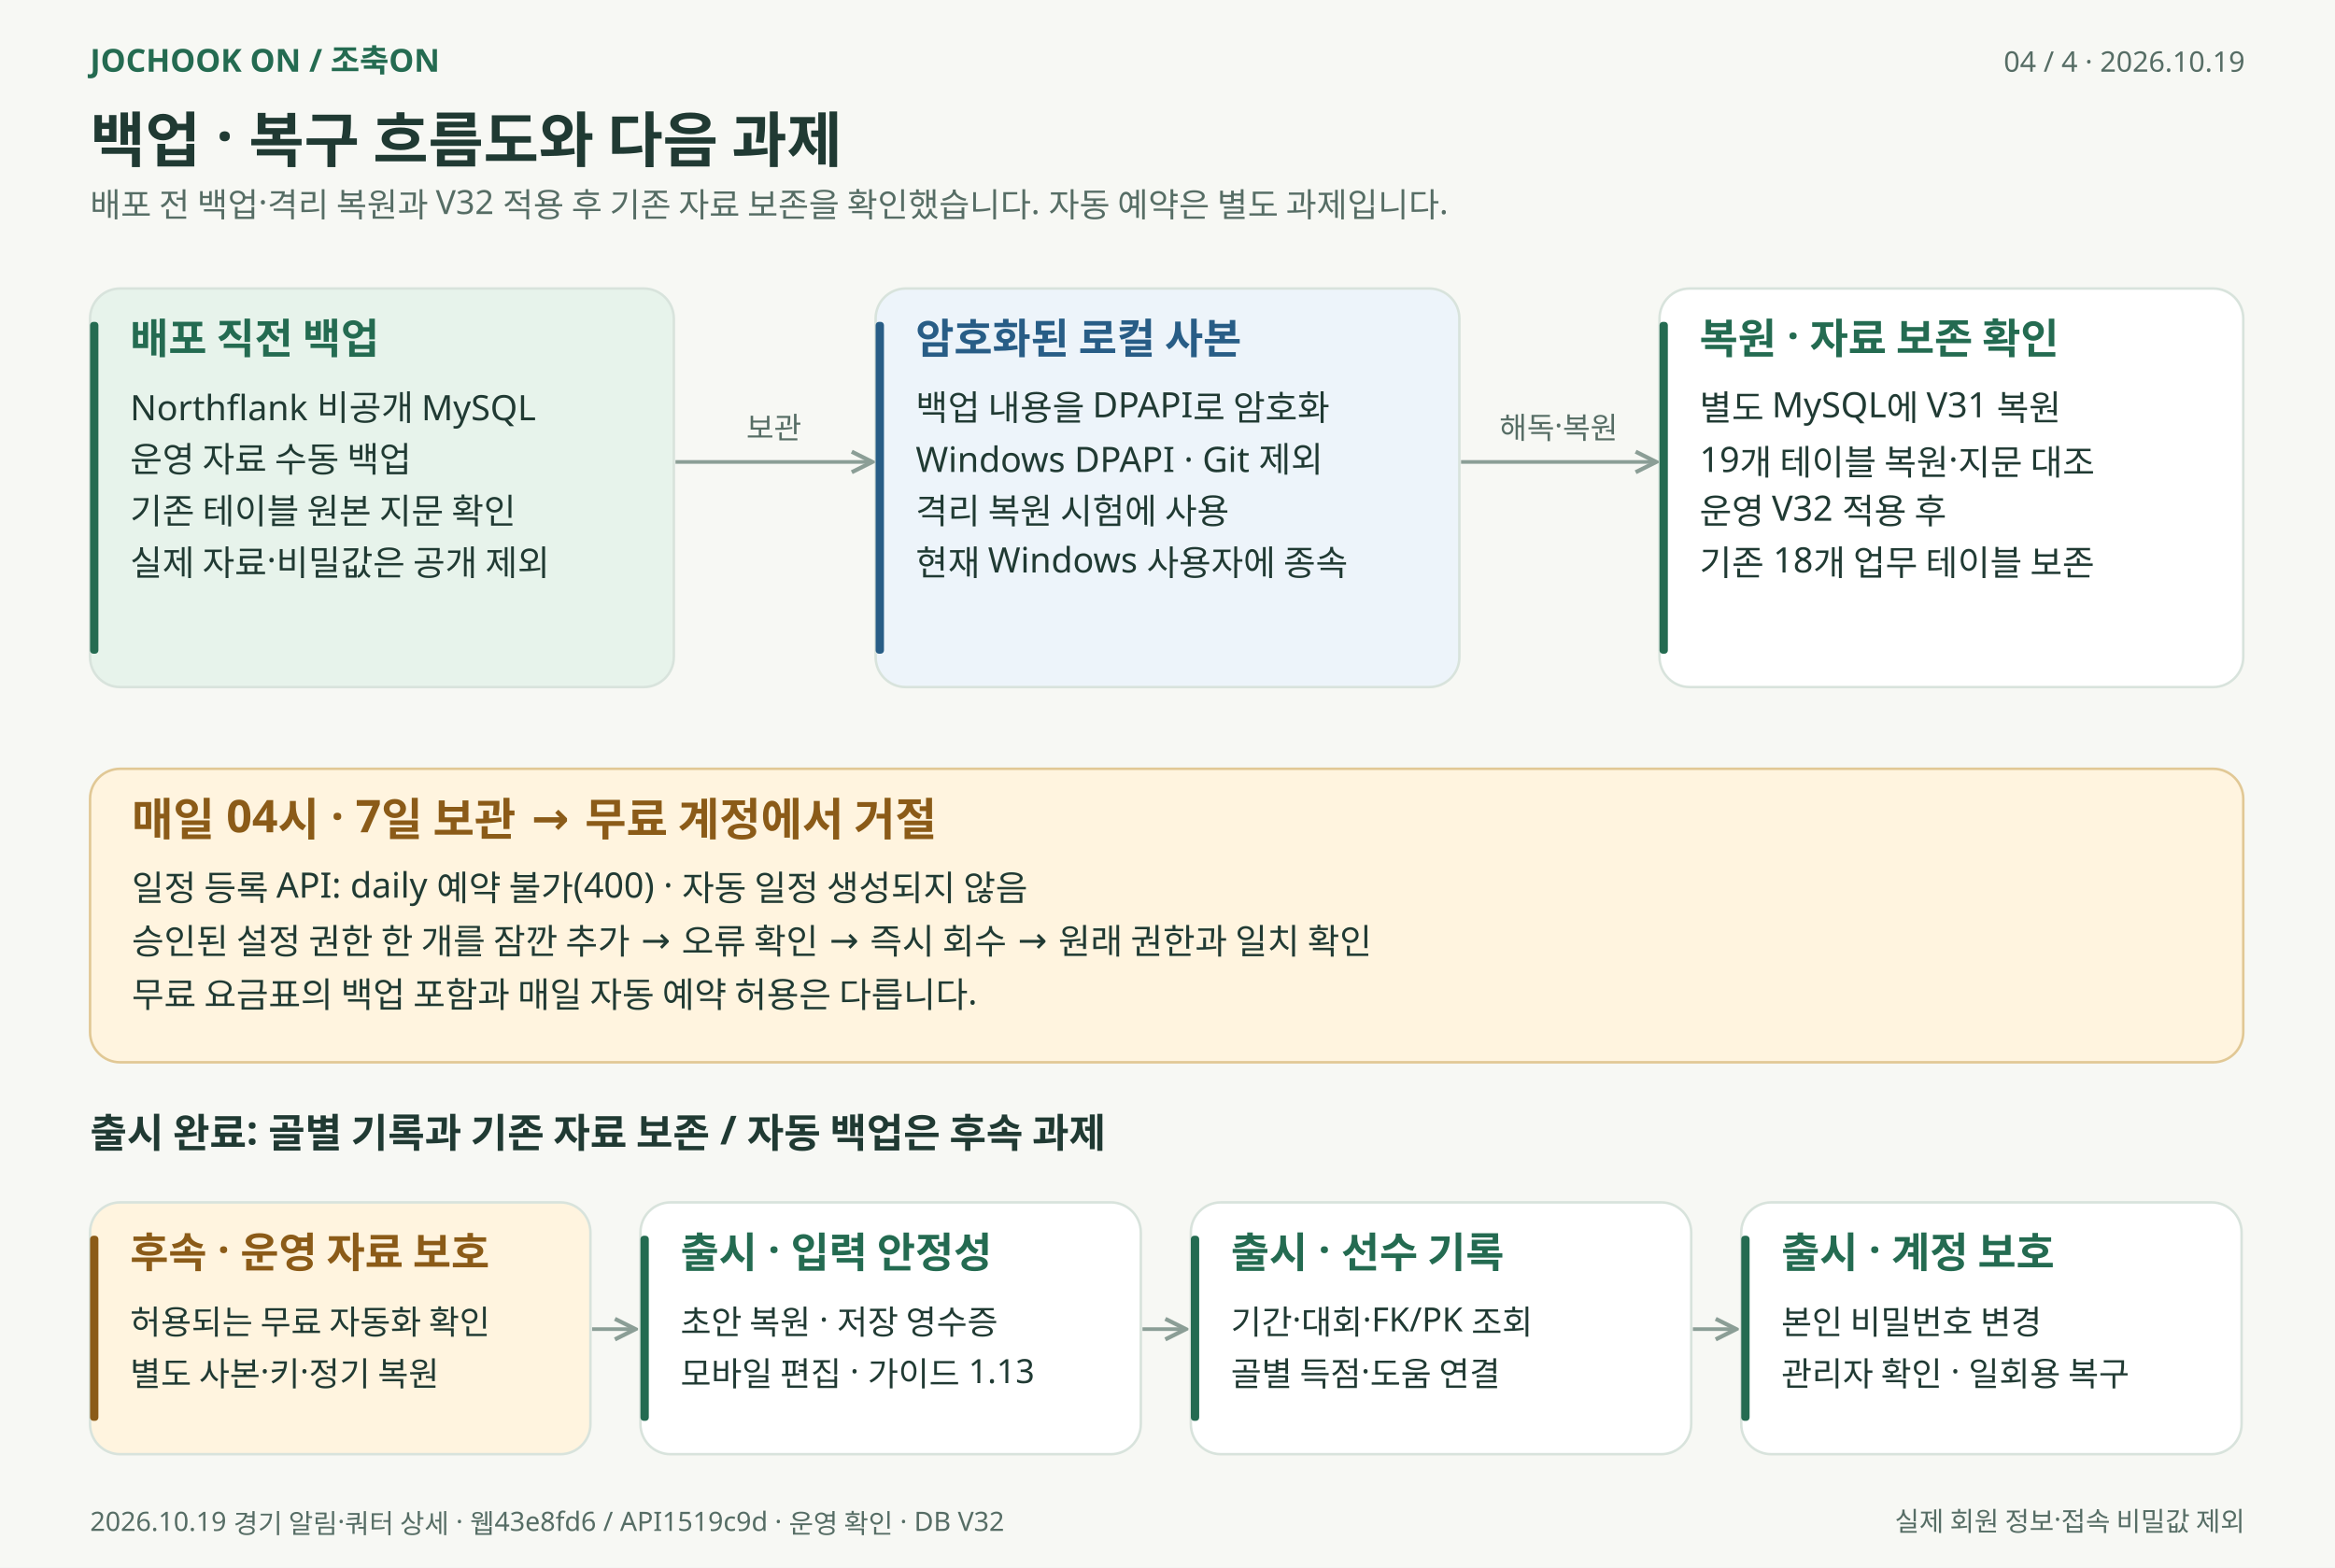
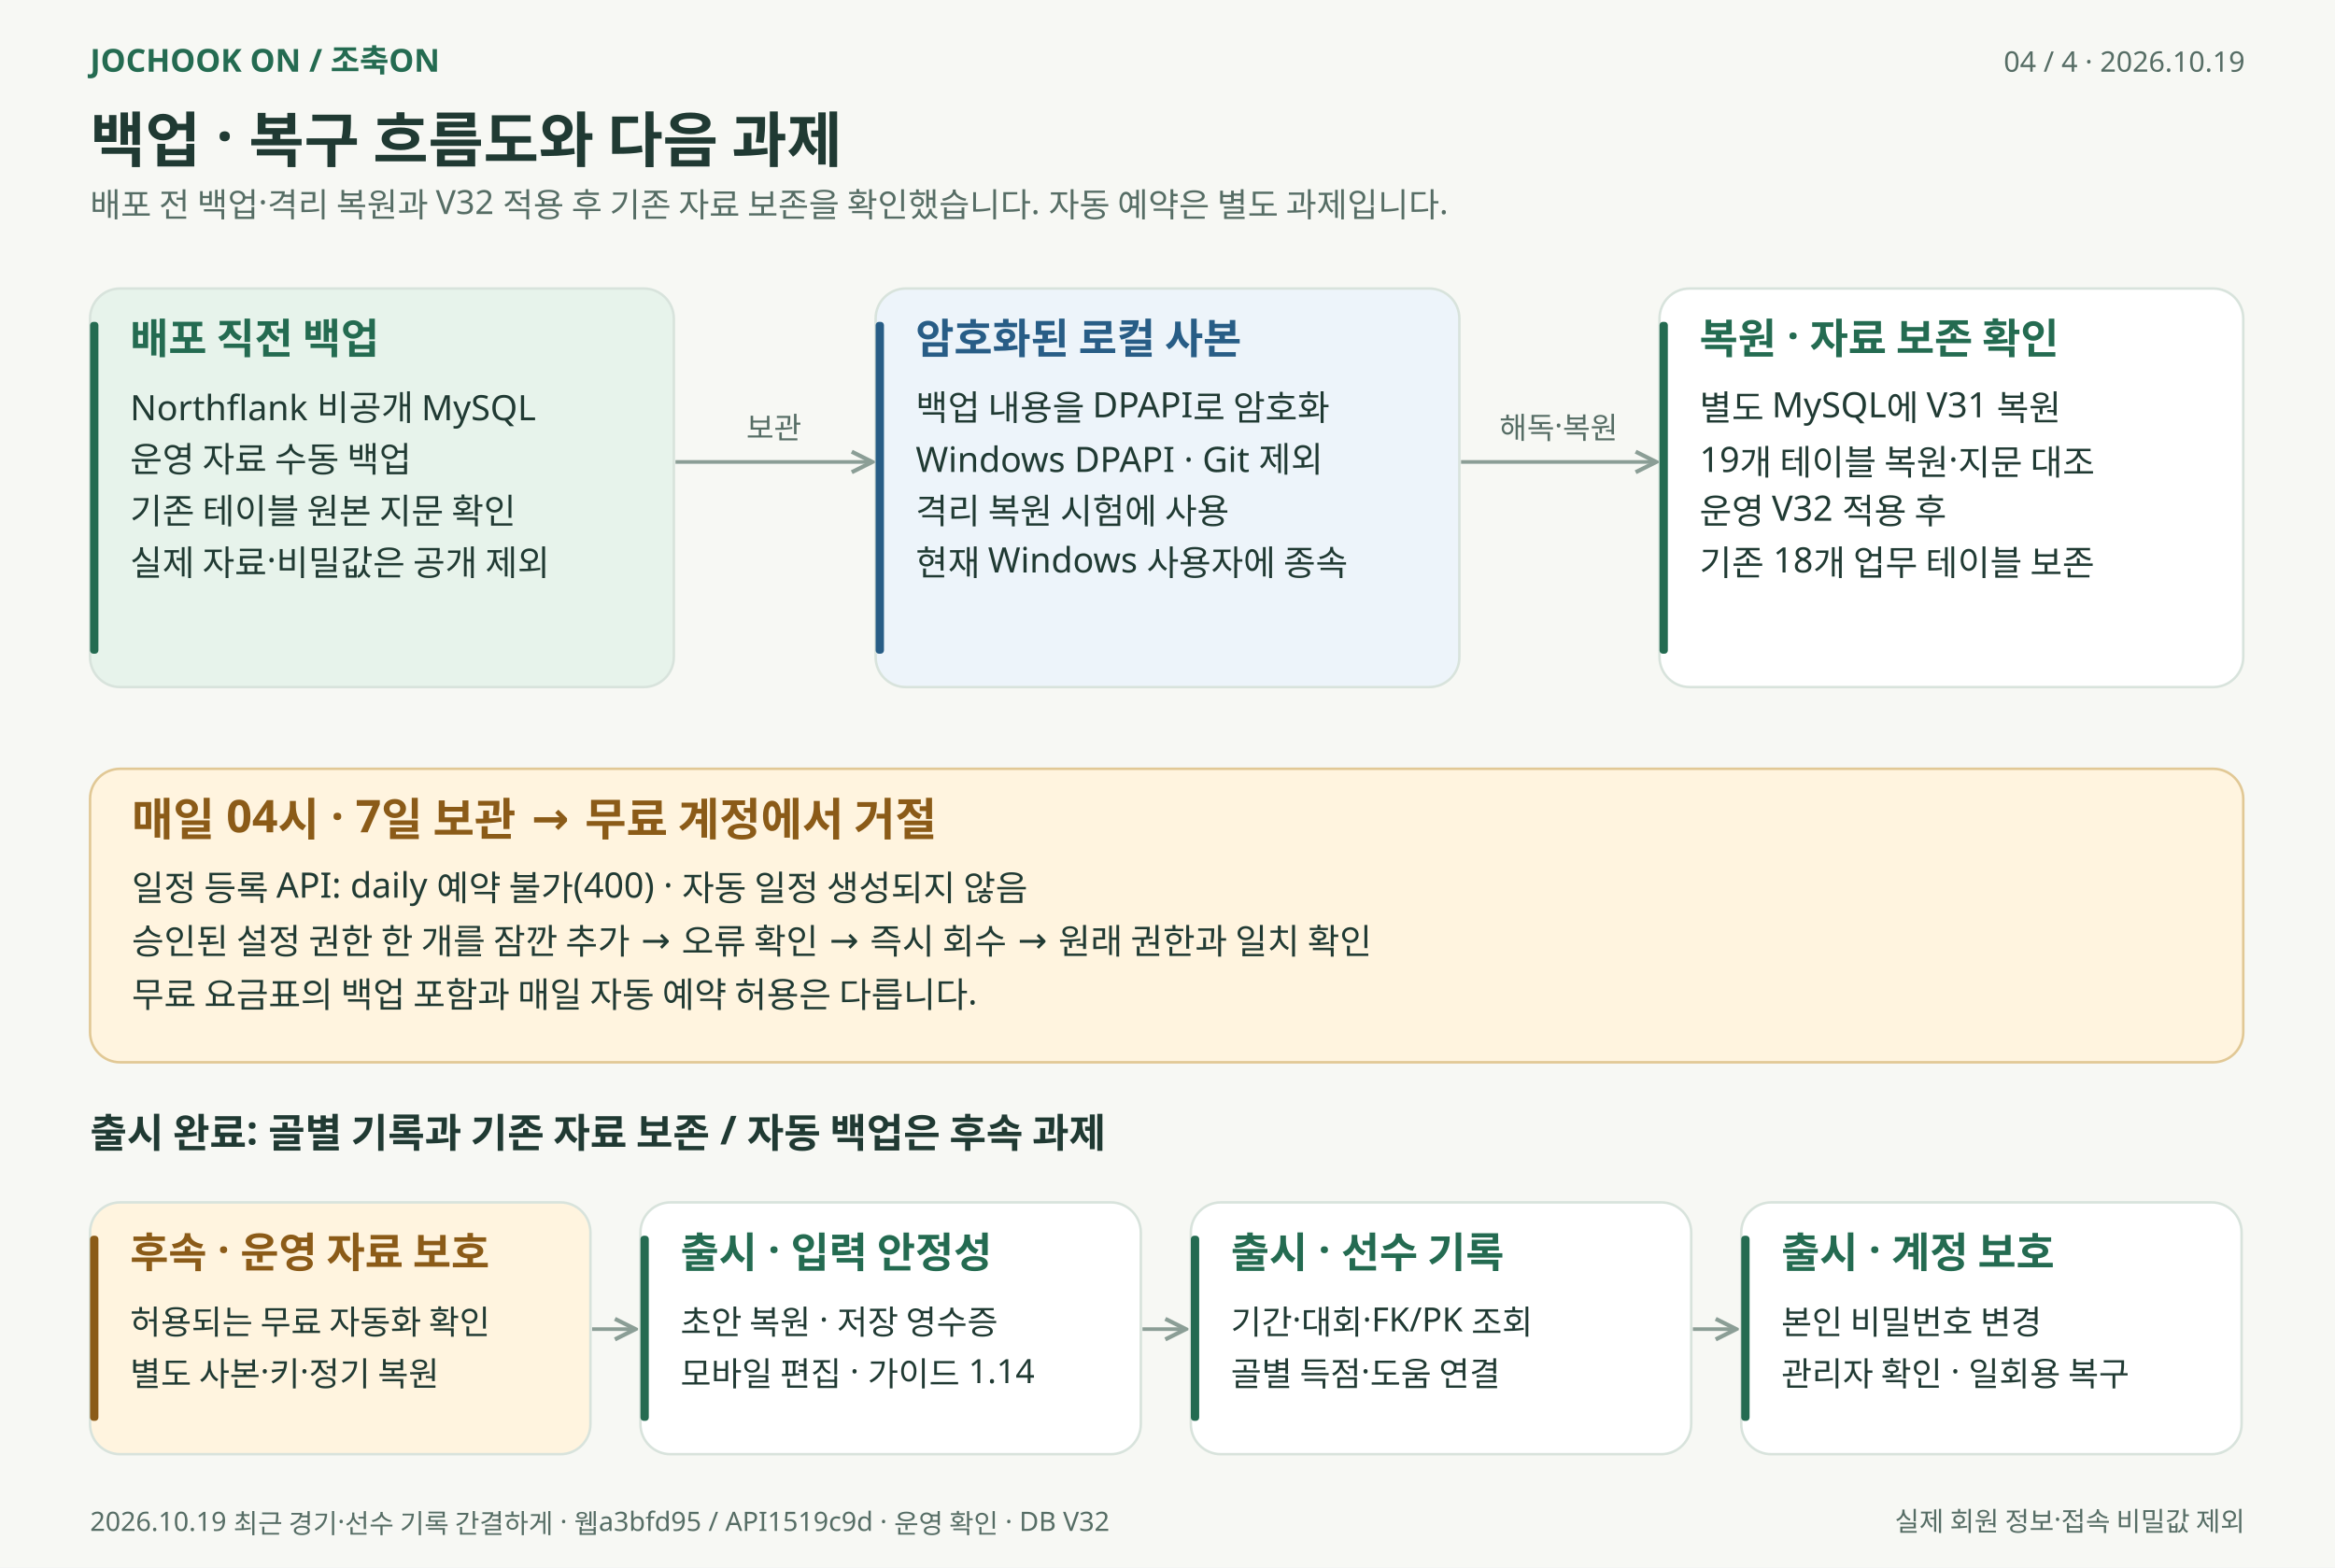
<svg xmlns="http://www.w3.org/2000/svg" width="1400" height="940" viewBox="0 0 1400 940" role="img" aria-labelledby="title desc">
  <defs>
    <marker id="arrow" viewBox="0 0 10 10" refX="9" refY="5" markerWidth="7" markerHeight="7" orient="auto-start-reverse">
      <path d="M 1 1 L 9 5 L 1 9" fill="none" stroke="#8b9e96" stroke-width="1.6" />
    </marker>
  </defs>
  <g font-family="Malgun Gothic, Apple SD Gothic Neo, Noto Sans KR, sans-serif">
    <rect width="1400" height="940" fill="#f7f8f4" />
    <text x="54" y="43" font-size="19" fill="#246b51" font-weight="600" text-anchor="start">JOCHOOK ON  /  조축ON</text>
    <text x="1346" y="43" font-size="17" fill="#566d65" font-weight="400" text-anchor="end">04 / 4   ·   2026.10.19</text>
    <text x="54" y="97" font-size="36" fill="#203a33" font-weight="700" text-anchor="start">백업 · 복구 흐름도와 다음 과제</text>
    <text x="54" y="130" font-size="20" fill="#566d65" font-weight="400" text-anchor="start">배포 전 백업·격리 복원과 V32 적용 후 기존 자료 보존을 확인했습니다. 자동 예약은 별도 과제입니다.</text>
    <rect x="54" y="173" width="350" height="239" rx="18" fill="#e7f3eb" stroke="#d8e3dc" stroke-width="1.5" />
    <rect x="54" y="193" width="5" height="199" rx="2" fill="#246b51" />
    <text x="78" y="212" font-size="25" fill="#246b51" font-weight="600" text-anchor="start">배포 직전 백업</text>
    <text x="78" y="252" font-size="21" fill="#203a33" font-weight="400" text-anchor="start">Northflank 비공개 MySQL</text>
    <text x="78" y="283" font-size="21" fill="#203a33" font-weight="400" text-anchor="start">운영 자료 수동 백업</text>
    <text x="78" y="314" font-size="21" fill="#203a33" font-weight="400" text-anchor="start">기존 테이블 원본 지문 확인</text>
    <text x="78" y="345" font-size="21" fill="#203a33" font-weight="400" text-anchor="start">실제 자료·비밀값은 공개 제외</text>
    <rect x="525" y="173" width="350" height="239" rx="18" fill="#edf4fa" stroke="#d8e3dc" stroke-width="1.5" />
    <rect x="525" y="193" width="5" height="199" rx="2" fill="#285d86" />
    <text x="549" y="212" font-size="25" fill="#285d86" font-weight="600" text-anchor="start">암호화된 로컬 사본</text>
    <text x="549" y="252" font-size="21" fill="#203a33" font-weight="400" text-anchor="start">백업 내용을 DPAPI로 암호화</text>
    <text x="549" y="283" font-size="21" fill="#203a33" font-weight="400" text-anchor="start">Windows DPAPI · Git 제외</text>
    <text x="549" y="314" font-size="21" fill="#203a33" font-weight="400" text-anchor="start">격리 복원 시험에 사용</text>
    <text x="549" y="345" font-size="21" fill="#203a33" font-weight="400" text-anchor="start">현재 Windows 사용자에 종속</text>
    <rect x="995" y="173" width="350" height="239" rx="18" fill="#ffffff" stroke="#d8e3dc" stroke-width="1.5" />
    <rect x="995" y="193" width="5" height="199" rx="2" fill="#246b51" />
    <text x="1019" y="212" font-size="25" fill="#246b51" font-weight="600" text-anchor="start">복원 · 자료 보존 확인</text>
    <text x="1019" y="252" font-size="21" fill="#203a33" font-weight="400" text-anchor="start">별도 MySQL에 V31 복원</text>
    <text x="1019" y="283" font-size="21" fill="#203a33" font-weight="400" text-anchor="start">19개 테이블 복원·지문 대조</text>
    <text x="1019" y="314" font-size="21" fill="#203a33" font-weight="400" text-anchor="start">운영 V32 적용 후</text>
    <text x="1019" y="345" font-size="21" fill="#203a33" font-weight="400" text-anchor="start">기존 18개 업무 테이블 보존</text>
    <path d="M 405 277 L 523 277" fill="none" stroke="#8b9e96" stroke-width="2.2" marker-end="url(#arrow)" />
    <text x="464" y="263" font-size="18" fill="#566d65" font-weight="400" text-anchor="middle">보관</text>
    <path d="M 876 277 L 993 277" fill="none" stroke="#8b9e96" stroke-width="2.2" marker-end="url(#arrow)" />
    <text x="934.5" y="263" font-size="18" fill="#566d65" font-weight="400" text-anchor="middle">해독·복원</text>
    <rect x="54" y="461" width="1291" height="176" rx="18" fill="#fff4df" stroke="#e1c895" stroke-width="1.5" />
    <text x="79" y="501" font-size="27" fill="#8b5b18" font-weight="600" text-anchor="start">매일 04시 · 7일 보관 → 무료 계정에서 거절</text>
    <text x="79" y="540" font-size="21" fill="#203a33" font-weight="400" text-anchor="start">일정 등록 API: daily 예약 불가(400) · 자동 일정 생성되지 않음</text>
    <text x="79" y="572" font-size="21" fill="#203a33" font-weight="400" text-anchor="start">승인된 설정 권한 한 개를 잠깐 추가 → 오류 확인 → 즉시 회수 → 원래 권한과 일치 확인</text>
    <text x="79" y="604" font-size="21" fill="#203a33" font-weight="400" text-anchor="start">무료 요금표의 백업 포함과 매일 자동 예약 허용은 다릅니다.</text>
    <text x="54" y="688" font-size="24" fill="#203a33" font-weight="600" text-anchor="start">출시 완료: 골별 기록과 기존 자료 보존 / 자동 백업은 후속 과제</text>
    <rect x="54" y="721" width="300" height="151" rx="18" fill="#fff4df" stroke="#d8e3dc" stroke-width="1.5" />
    <rect x="54" y="741" width="5" height="111" rx="2" fill="#8b5b18" />
    <text x="78" y="760" font-size="25" fill="#8b5b18" font-weight="600" text-anchor="start">후속 · 운영 자료 보호</text>
    <text x="78" y="800" font-size="20" fill="#203a33" font-weight="400" text-anchor="start">허용되는 무료 자동화 확인</text>
    <text x="78" y="831" font-size="20" fill="#203a33" font-weight="400" text-anchor="start">별도 사본·키·정기 복원</text>
    <path d="M 355 797 L 381 797" fill="none" stroke="#8b9e96" stroke-width="2.2" marker-end="url(#arrow)" />
    <rect x="384" y="721" width="300" height="151" rx="18" fill="#ffffff" stroke="#d8e3dc" stroke-width="1.5" />
    <rect x="384" y="741" width="5" height="111" rx="2" fill="#246b51" />
    <text x="408" y="760" font-size="25" fill="#246b51" font-weight="600" text-anchor="start">출시 · 입력 안정성</text>
    <text x="408" y="800" font-size="20" fill="#203a33" font-weight="400" text-anchor="start">초안 복원 · 저장 영수증</text>
-     <text x="408" y="831" font-size="20" fill="#203a33" font-weight="400" text-anchor="start">모바일 편집 · 가이드 1.13</text>
+     <text x="408" y="831" font-size="20" fill="#203a33" font-weight="400" text-anchor="start">모바일 편집 · 가이드 1.14</text>
    <path d="M 685 797 L 711 797" fill="none" stroke="#8b9e96" stroke-width="2.2" marker-end="url(#arrow)" />
    <rect x="714" y="721" width="300" height="151" rx="18" fill="#ffffff" stroke="#d8e3dc" stroke-width="1.5" />
    <rect x="714" y="741" width="5" height="111" rx="2" fill="#246b51" />
    <text x="738" y="760" font-size="25" fill="#246b51" font-weight="600" text-anchor="start">출시 · 선수 기록</text>
    <text x="738" y="800" font-size="20" fill="#203a33" font-weight="400" text-anchor="start">기간·대회·FK/PK 조회</text>
    <text x="738" y="831" font-size="20" fill="#203a33" font-weight="400" text-anchor="start">골별 득점·도움 연결</text>
    <path d="M 1015 797 L 1041 797" fill="none" stroke="#8b9e96" stroke-width="2.2" marker-end="url(#arrow)" />
    <rect x="1044" y="721" width="300" height="151" rx="18" fill="#ffffff" stroke="#d8e3dc" stroke-width="1.5" />
    <rect x="1044" y="741" width="5" height="111" rx="2" fill="#246b51" />
    <text x="1068" y="760" font-size="25" fill="#246b51" font-weight="600" text-anchor="start">출시 · 계정 보호</text>
    <text x="1068" y="800" font-size="20" fill="#203a33" font-weight="400" text-anchor="start">본인 비밀번호 변경</text>
    <text x="1068" y="831" font-size="20" fill="#203a33" font-weight="400" text-anchor="start">관리자 확인 · 일회용 복구</text>
-     <text x="54" y="918" font-size="16" fill="#566d65" font-weight="400" text-anchor="start">2026.10.19 경기 알림·쿼터 상세 · 웹43e8fd6 / API1519c9d · 운영 확인 · DB V32</text>
+     <text x="54" y="918" font-size="16" fill="#566d65" font-weight="400" text-anchor="start">2026.10.19 최근 경기·선수 기록 간결하게 · 웹a3bfd95 / API1519c9d · 운영 확인 · DB V32</text>
    <text x="1346" y="918" font-size="16" fill="#566d65" font-weight="400" text-anchor="end">실제 회원 정보·접속 비밀값 제외</text>
  </g>
</svg>
